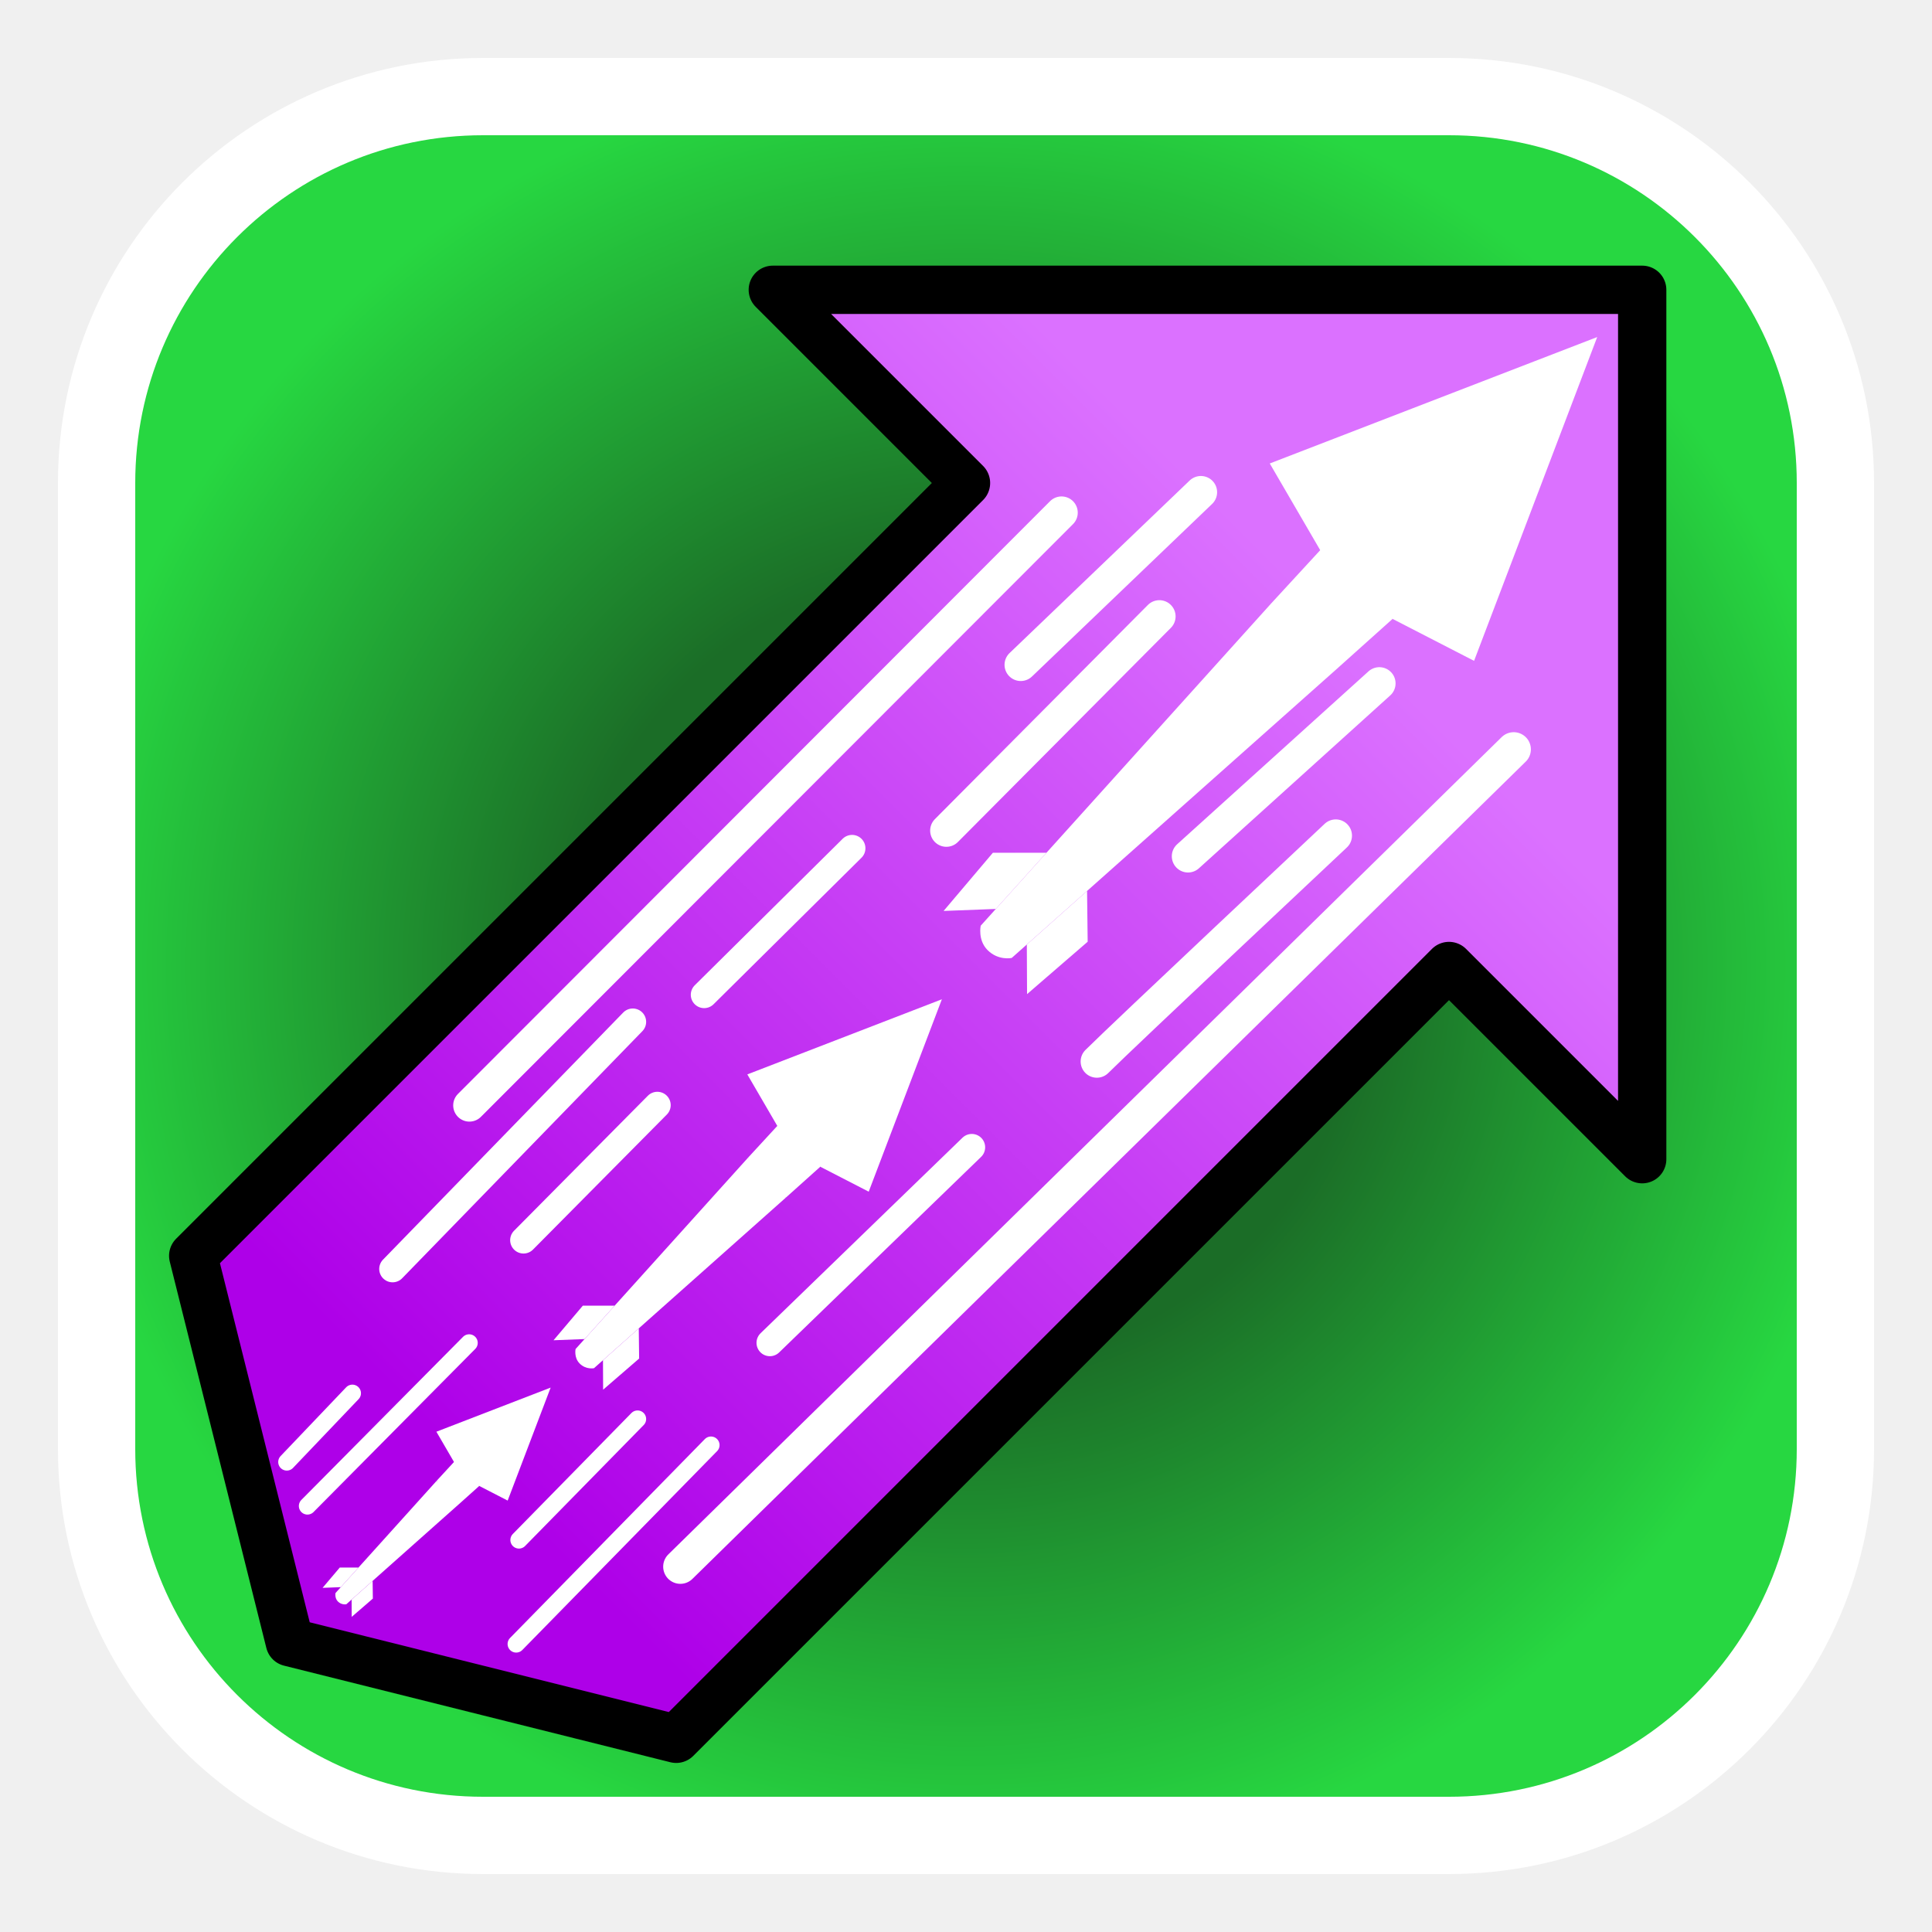
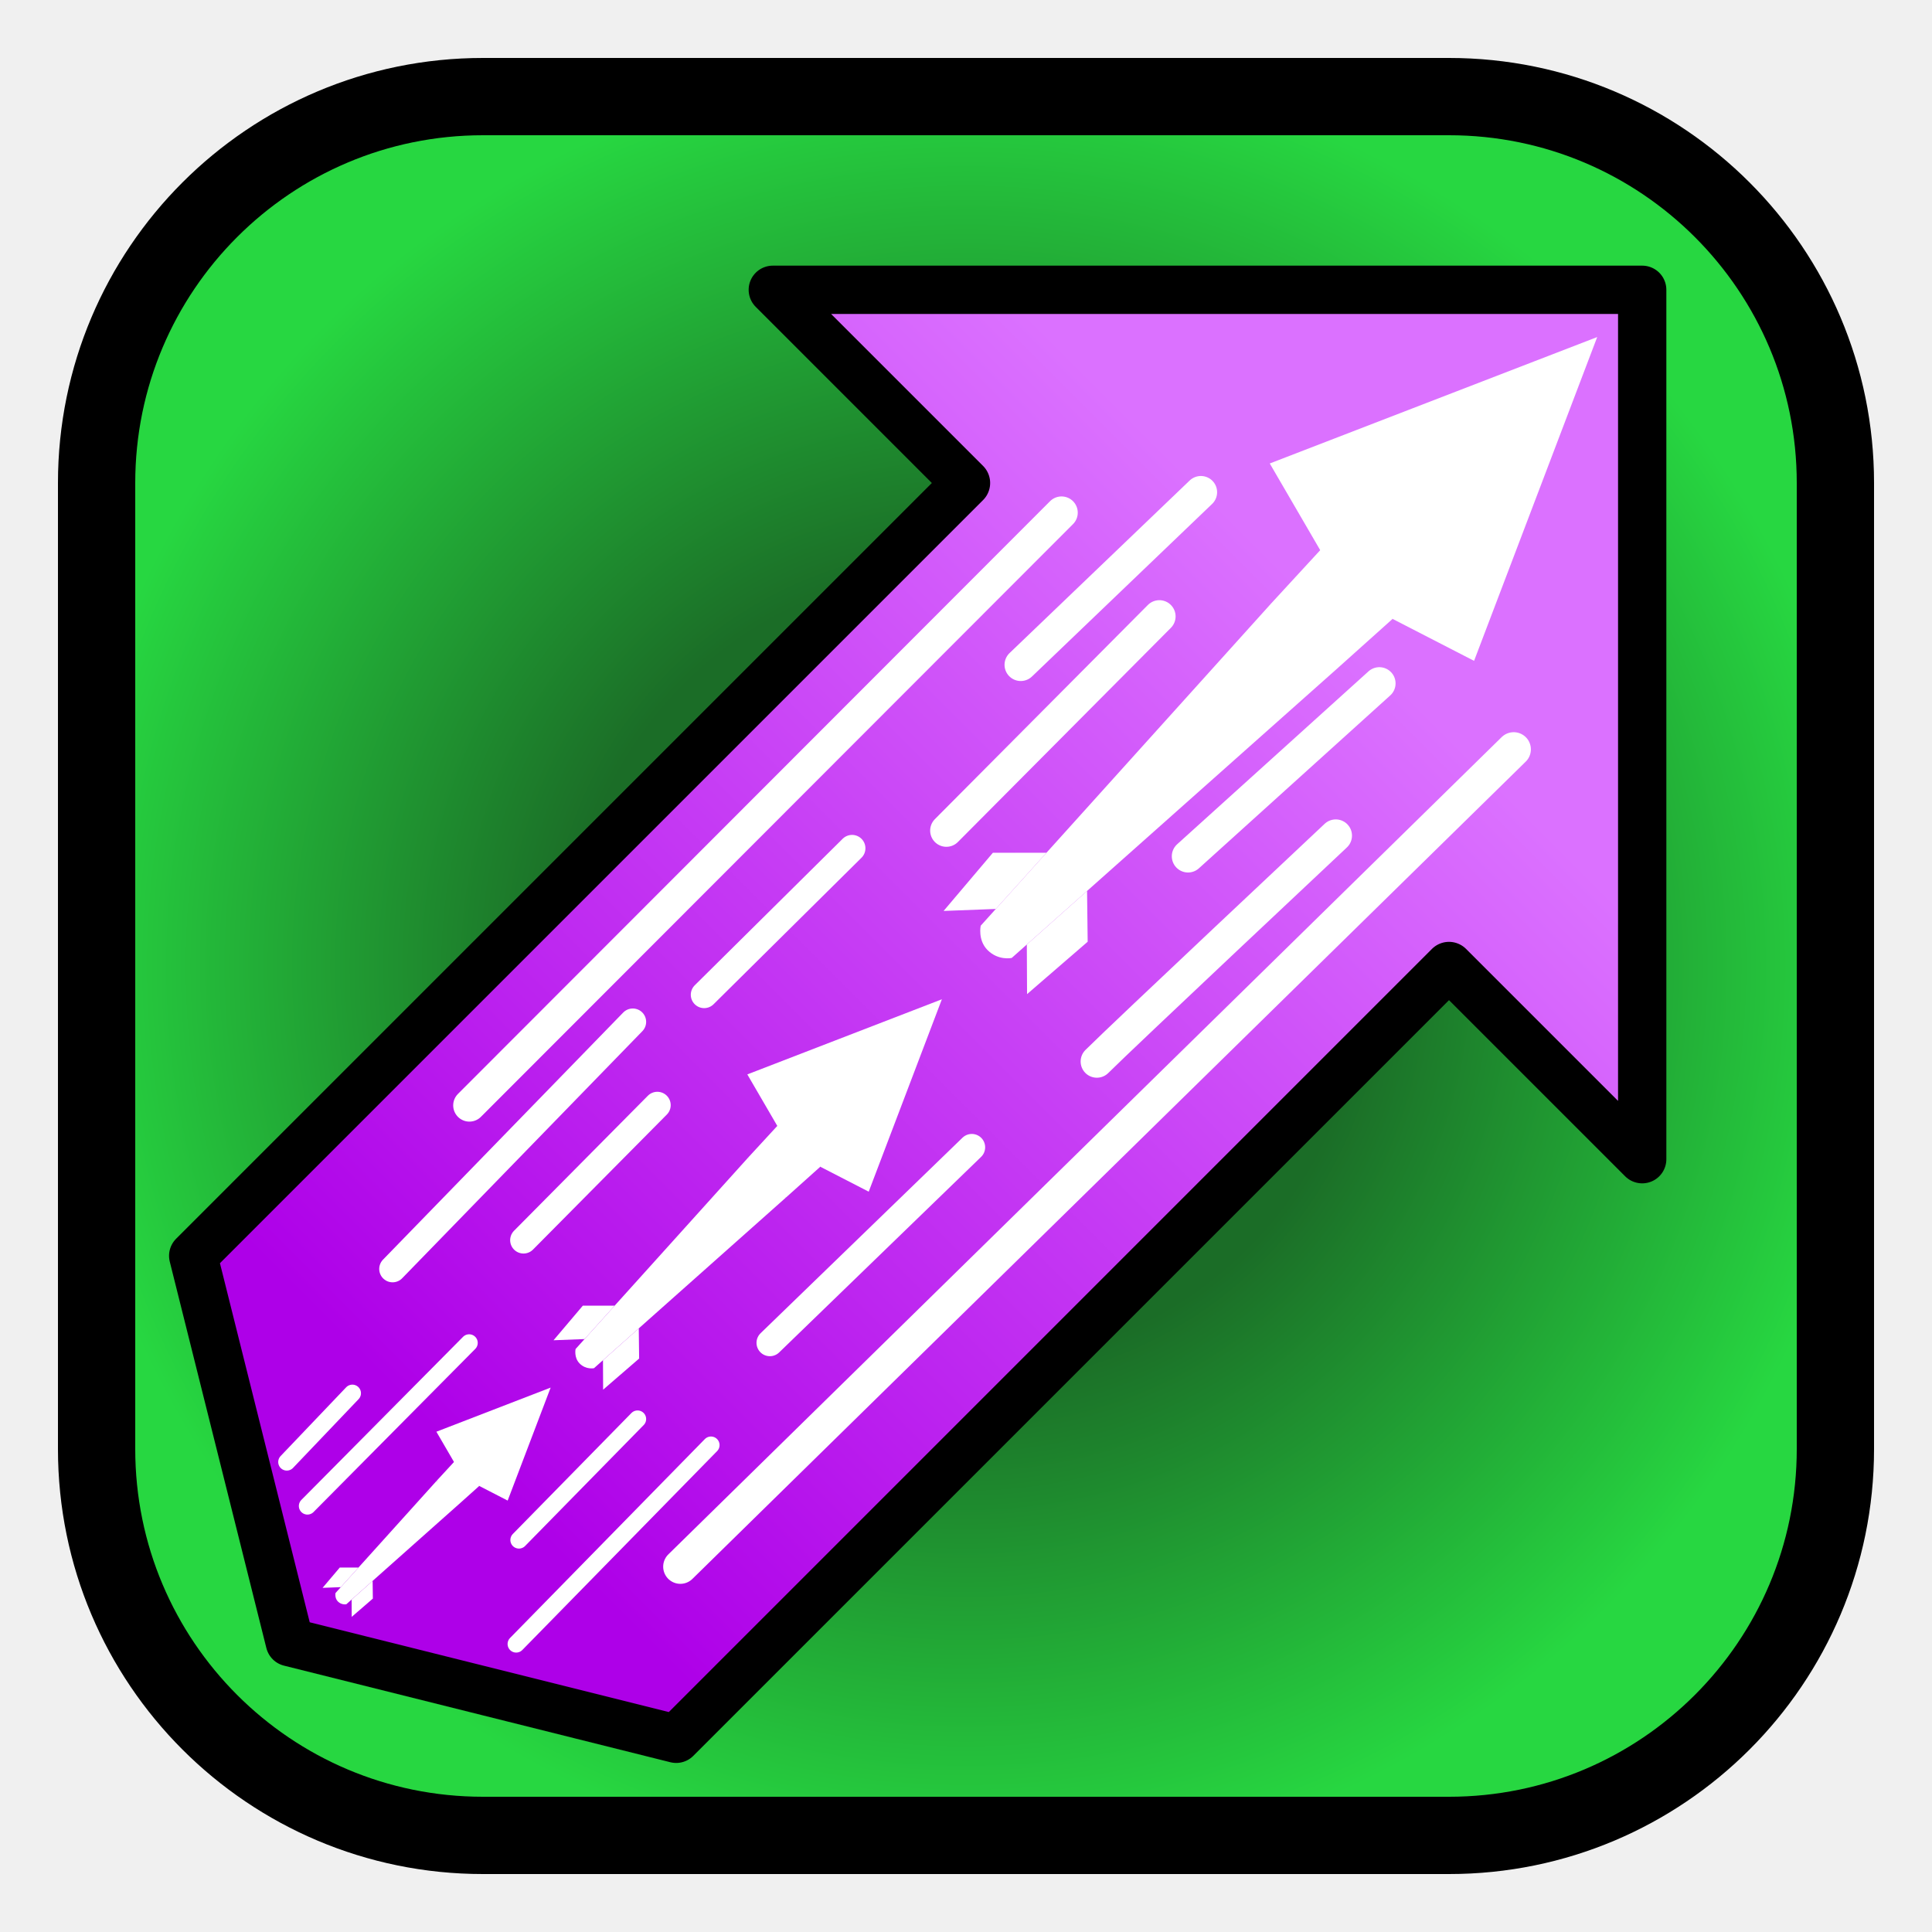
<svg xmlns="http://www.w3.org/2000/svg" xmlns:xlink="http://www.w3.org/1999/xlink" width="100mm" height="100mm" viewBox="0 0 100 100" version="1.1" id="svg1">
  <defs id="defs1">
    <linearGradient id="linearGradient61">
      <stop style="stop-color:#ae00e8;stop-opacity:1;" offset="0.072" id="stop61" />
      <stop style="stop-color:#db71ff;stop-opacity:1;" offset="0.886" id="stop62" />
    </linearGradient>
    <linearGradient id="linearGradient46">
      <stop style="stop-color:#1b6d27;stop-opacity:1;" offset="0.437" id="stop46" />
      <stop style="stop-color:#27d741;stop-opacity:1;" offset="1" id="stop47" />
    </linearGradient>
    <radialGradient xlink:href="#linearGradient46" id="radialGradient47" cx="50" cy="50" fx="50" fy="50" r="47" gradientUnits="userSpaceOnUse" />
    <linearGradient xlink:href="#linearGradient61" id="linearGradient62" x1="20.276" y1="79.724" x2="74.724" y2="25.276" gradientUnits="userSpaceOnUse" />
  </defs>
  <g id="layer1">
-     <rect style="fill:url(#radialGradient47);stroke:#ffffff;stroke-width:4;stroke-linecap:round;stroke-dasharray:none;stroke-opacity:1" id="rect1" width="90" height="90" x="5" y="5" ry="20" />
+     <rect style="fill:url(#radialGradient47);stroke:#000000;stroke-width:4;stroke-linecap:round;stroke-dasharray:none;stroke-opacity:1" id="rect1" width="90" height="90" x="5" y="5" ry="20" />
    <path style="fill:url(#linearGradient62);fill-opacity:1;stroke:#000000;stroke-width:2.5;stroke-linecap:round;stroke-linejoin:round;stroke-dasharray:none;stroke-opacity:1" d="M 85,15 H 40 L 50,25 10,65 15,85 35,90 C 35,90 75,50 75,50 l 10,10 z" id="path61" />
    <g id="g5" transform="matrix(0.5070301,-0.01323958,0.01323958,0.5070301,36.65289,17.4904)" style="fill:#ffffff;fill-opacity:1;stroke:none">
      <path style="fill:#ffffff;fill-opacity:1;stroke:none;stroke-width:2;stroke-linecap:round;stroke-linejoin:round;stroke-dasharray:none;stroke-opacity:1" d="m 56.732,28.586 5.307,-5.47 7.049,7.36 -6.052,5.147 -6.594,0.191 0.29,-7.228" id="path2" />
      <path style="fill:#ffffff;fill-opacity:1;stroke:none;stroke-width:2;stroke-linecap:round;stroke-linejoin:round;stroke-dasharray:none;stroke-opacity:1" d="m 26.24,60.69 c 0,0 -0.351,1.451 0.623,2.492 1.073,1.146 2.455,0.88 2.455,0.88 L 63.036,35.622 c 0,0 -2.787,-0.615 -4.447,-2.43 -1.513,-1.654 -1.856,-4.607 -1.856,-4.607 z" id="path1" />
      <path style="fill:#ffffff;fill-opacity:1;stroke:none;stroke-width:2;stroke-linecap:round;stroke-linejoin:round;stroke-dasharray:none;stroke-opacity:1" d="M 56.96,14.305 64.423,27.936 77.277,34.985 90.701,2.28 Z" id="path3" />
      <path style="fill:#ffffff;fill-opacity:1;stroke:none;stroke-width:2;stroke-linecap:round;stroke-linejoin:round;stroke-dasharray:none;stroke-opacity:1" d="m 33.142,53.424 -5.465,-0.144 -5.183,5.805 5.333,-0.065 z" id="path4" />
      <path style="fill:#ffffff;fill-opacity:1;stroke:none;stroke-width:2;stroke-linecap:round;stroke-linejoin:round;stroke-dasharray:none;stroke-opacity:1" d="m 37.183,57.429 -0.073,5.181 -6.323,5.183 0.109,-5.061 z" id="path5" />
    </g>
    <g id="g25" transform="matrix(0.3012456,-0.00786613,0.00786613,0.3012456,21.40976,51.74935)" style="fill:#ffffff;fill-opacity:1;stroke:none">
      <path style="fill:#ffffff;fill-opacity:1;stroke:none;stroke-width:2;stroke-linecap:round;stroke-linejoin:round;stroke-dasharray:none;stroke-opacity:1" d="m 56.732,28.586 5.307,-5.47 7.049,7.36 -6.052,5.147 -6.594,0.191 0.29,-7.228" id="path21" />
      <path style="fill:#ffffff;fill-opacity:1;stroke:none;stroke-width:2;stroke-linecap:round;stroke-linejoin:round;stroke-dasharray:none;stroke-opacity:1" d="m 26.24,60.69 c 0,0 -0.351,1.451 0.623,2.492 1.073,1.146 2.455,0.88 2.455,0.88 L 63.036,35.622 c 0,0 -2.787,-0.615 -4.447,-2.43 -1.513,-1.654 -1.856,-4.607 -1.856,-4.607 z" id="path22" />
      <path style="fill:#ffffff;fill-opacity:1;stroke:none;stroke-width:2;stroke-linecap:round;stroke-linejoin:round;stroke-dasharray:none;stroke-opacity:1" d="M 56.96,14.305 64.423,27.936 77.277,34.985 90.701,2.28 Z" id="path23" />
      <path style="fill:#ffffff;fill-opacity:1;stroke:none;stroke-width:2;stroke-linecap:round;stroke-linejoin:round;stroke-dasharray:none;stroke-opacity:1" d="m 33.142,53.424 -5.465,-0.144 -5.183,5.805 5.333,-0.065 z" id="path24" />
      <path style="fill:#ffffff;fill-opacity:1;stroke:none;stroke-width:2;stroke-linecap:round;stroke-linejoin:round;stroke-dasharray:none;stroke-opacity:1" d="m 37.183,57.429 -0.073,5.181 -6.323,5.183 0.109,-5.061 z" id="path25" />
    </g>
    <g id="g33" transform="matrix(0.1769175,-0.00461967,0.00461967,0.1769175,12.44391,71.83771)" style="fill:#ffffff;fill-opacity:1;stroke:none">
      <path style="fill:#ffffff;fill-opacity:1;stroke:none;stroke-width:2;stroke-linecap:round;stroke-linejoin:round;stroke-dasharray:none;stroke-opacity:1" d="m 56.732,28.586 5.307,-5.47 7.049,7.36 -6.052,5.147 -6.594,0.191 0.29,-7.228" id="path29" />
      <path style="fill:#ffffff;fill-opacity:1;stroke:none;stroke-width:2;stroke-linecap:round;stroke-linejoin:round;stroke-dasharray:none;stroke-opacity:1" d="m 26.24,60.69 c 0,0 -0.351,1.451 0.623,2.492 1.073,1.146 2.455,0.88 2.455,0.88 L 63.036,35.622 c 0,0 -2.787,-0.615 -4.447,-2.43 -1.513,-1.654 -1.856,-4.607 -1.856,-4.607 z" id="path30" />
      <path style="fill:#ffffff;fill-opacity:1;stroke:none;stroke-width:2;stroke-linecap:round;stroke-linejoin:round;stroke-dasharray:none;stroke-opacity:1" d="M 56.96,14.305 64.423,27.936 77.277,34.985 90.701,2.28 Z" id="path31" />
      <path style="fill:#ffffff;fill-opacity:1;stroke:none;stroke-width:2;stroke-linecap:round;stroke-linejoin:round;stroke-dasharray:none;stroke-opacity:1" d="m 33.142,53.424 -5.465,-0.144 -5.183,5.805 5.333,-0.065 z" id="path32" />
      <path style="fill:#ffffff;fill-opacity:1;stroke:none;stroke-width:2;stroke-linecap:round;stroke-linejoin:round;stroke-dasharray:none;stroke-opacity:1" d="m 37.183,57.429 -0.073,5.181 -6.323,5.183 0.109,-5.061 z" id="path33" />
    </g>
    <path style="fill:none;fill-opacity:1;stroke:#ffffff;stroke-width:1.679;stroke-linecap:round;stroke-linejoin:round;stroke-dasharray:none;stroke-opacity:1" d="m 71.395,35.373 -9.903,8.948" id="path47" />
    <path style="fill:none;fill-opacity:1;stroke:#ffffff;stroke-width:1.679;stroke-linecap:round;stroke-linejoin:round;stroke-dasharray:none;stroke-opacity:1" d="M 62.158,25.477 52.834,34.41" id="path48" />
    <path style="fill:none;fill-opacity:1;stroke:#ffffff;stroke-width:1.679;stroke-linecap:round;stroke-linejoin:round;stroke-dasharray:none;stroke-opacity:1" d="M 48.984,42.991 60.009,31.905" id="path49" />
    <path style="fill:none;fill-opacity:1;stroke:#ffffff;stroke-width:1.679;stroke-linecap:round;stroke-linejoin:round;stroke-dasharray:none;stroke-opacity:1" d="M 56.773,54.943 C 58.114,53.605 69.139,43.252 69.139,43.252" id="path50" />
    <path style="fill:none;fill-opacity:1;stroke:#ffffff;stroke-width:1.383;stroke-linecap:round;stroke-linejoin:round;stroke-dasharray:none;stroke-opacity:1" d="M 39.848,69.505 50.3,59.384" id="path51" />
    <path style="fill:none;fill-opacity:1;stroke:#ffffff;stroke-width:1.383;stroke-linecap:round;stroke-linejoin:round;stroke-dasharray:none;stroke-opacity:1" d="m 27.097,64.191 6.927,-6.989" id="path52" />
    <path style="fill:none;fill-opacity:1;stroke:#ffffff;stroke-width:1.383;stroke-linecap:round;stroke-linejoin:round;stroke-dasharray:none;stroke-opacity:1" d="m 36.447,51.489 7.656,-7.583" id="path53" />
    <path style="fill:none;fill-opacity:1;stroke:#ffffff;stroke-width:0.889;stroke-linecap:round;stroke-linejoin:round;stroke-dasharray:none;stroke-opacity:1" d="M 26.861,79.71 33,73.449" id="path54" />
    <path style="fill:none;fill-opacity:1;stroke:#ffffff;stroke-width:0.889;stroke-linecap:round;stroke-linejoin:round;stroke-dasharray:none;stroke-opacity:1" d="m 14.845,75.673 3.394,-3.56" id="path55" />
    <path style="fill:none;fill-opacity:1;stroke:#ffffff;stroke-width:0.889;stroke-linecap:round;stroke-linejoin:round;stroke-dasharray:none;stroke-opacity:1" d="m 15.913,77.95 8.37,-8.443" id="path56" />
    <path style="fill:none;fill-opacity:1;stroke:#ffffff;stroke-width:1.383;stroke-linecap:round;stroke-linejoin:round;stroke-dasharray:none;stroke-opacity:1" d="M 20.32,65.681 32.753,52.891" id="path57" />
    <path style="fill:none;fill-opacity:1;stroke:#ffffff;stroke-width:0.889;stroke-linecap:round;stroke-linejoin:round;stroke-dasharray:none;stroke-opacity:1" d="M 26.717,85.093 36.8,74.798" id="path58" />
    <path style="fill:none;fill-opacity:1;stroke:#ffffff;stroke-width:1.778;stroke-linecap:round;stroke-linejoin:round;stroke-dasharray:none;stroke-opacity:1" d="M 35.215,81.09 78.349,38.787" id="path59" />
    <path style="fill:none;fill-opacity:1;stroke:#ffffff;stroke-width:1.679;stroke-linecap:round;stroke-linejoin:round;stroke-dasharray:none;stroke-opacity:1" d="M 24.297,57.215 54.945,26.535" id="path60" />
  </g>
</svg>
